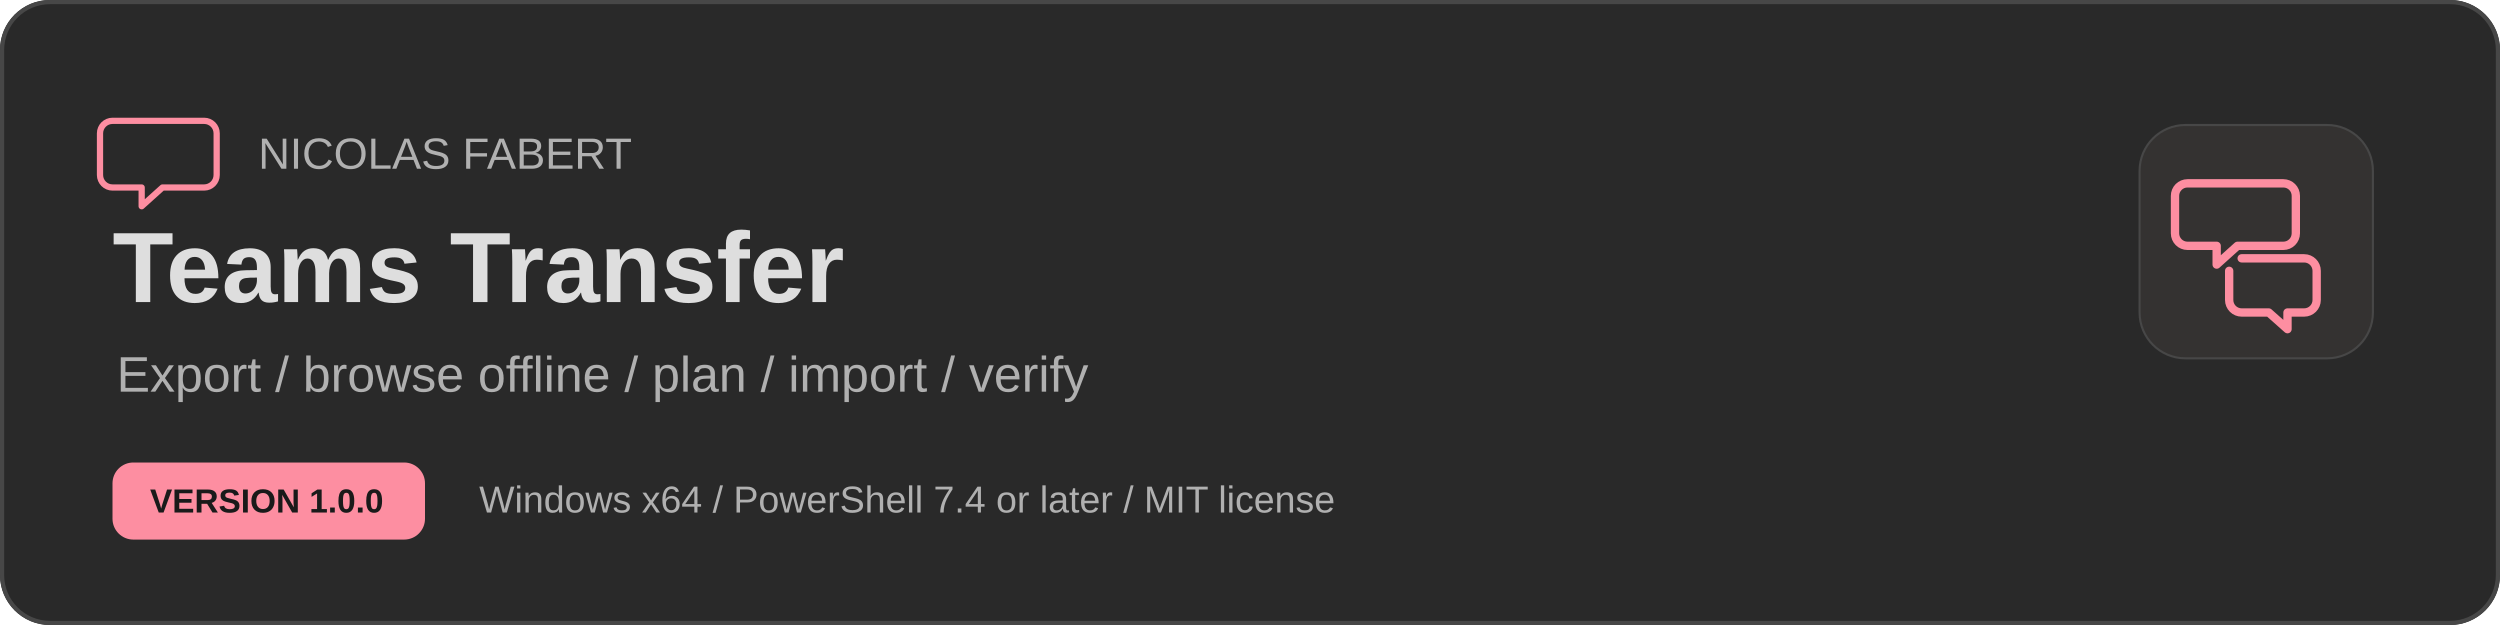
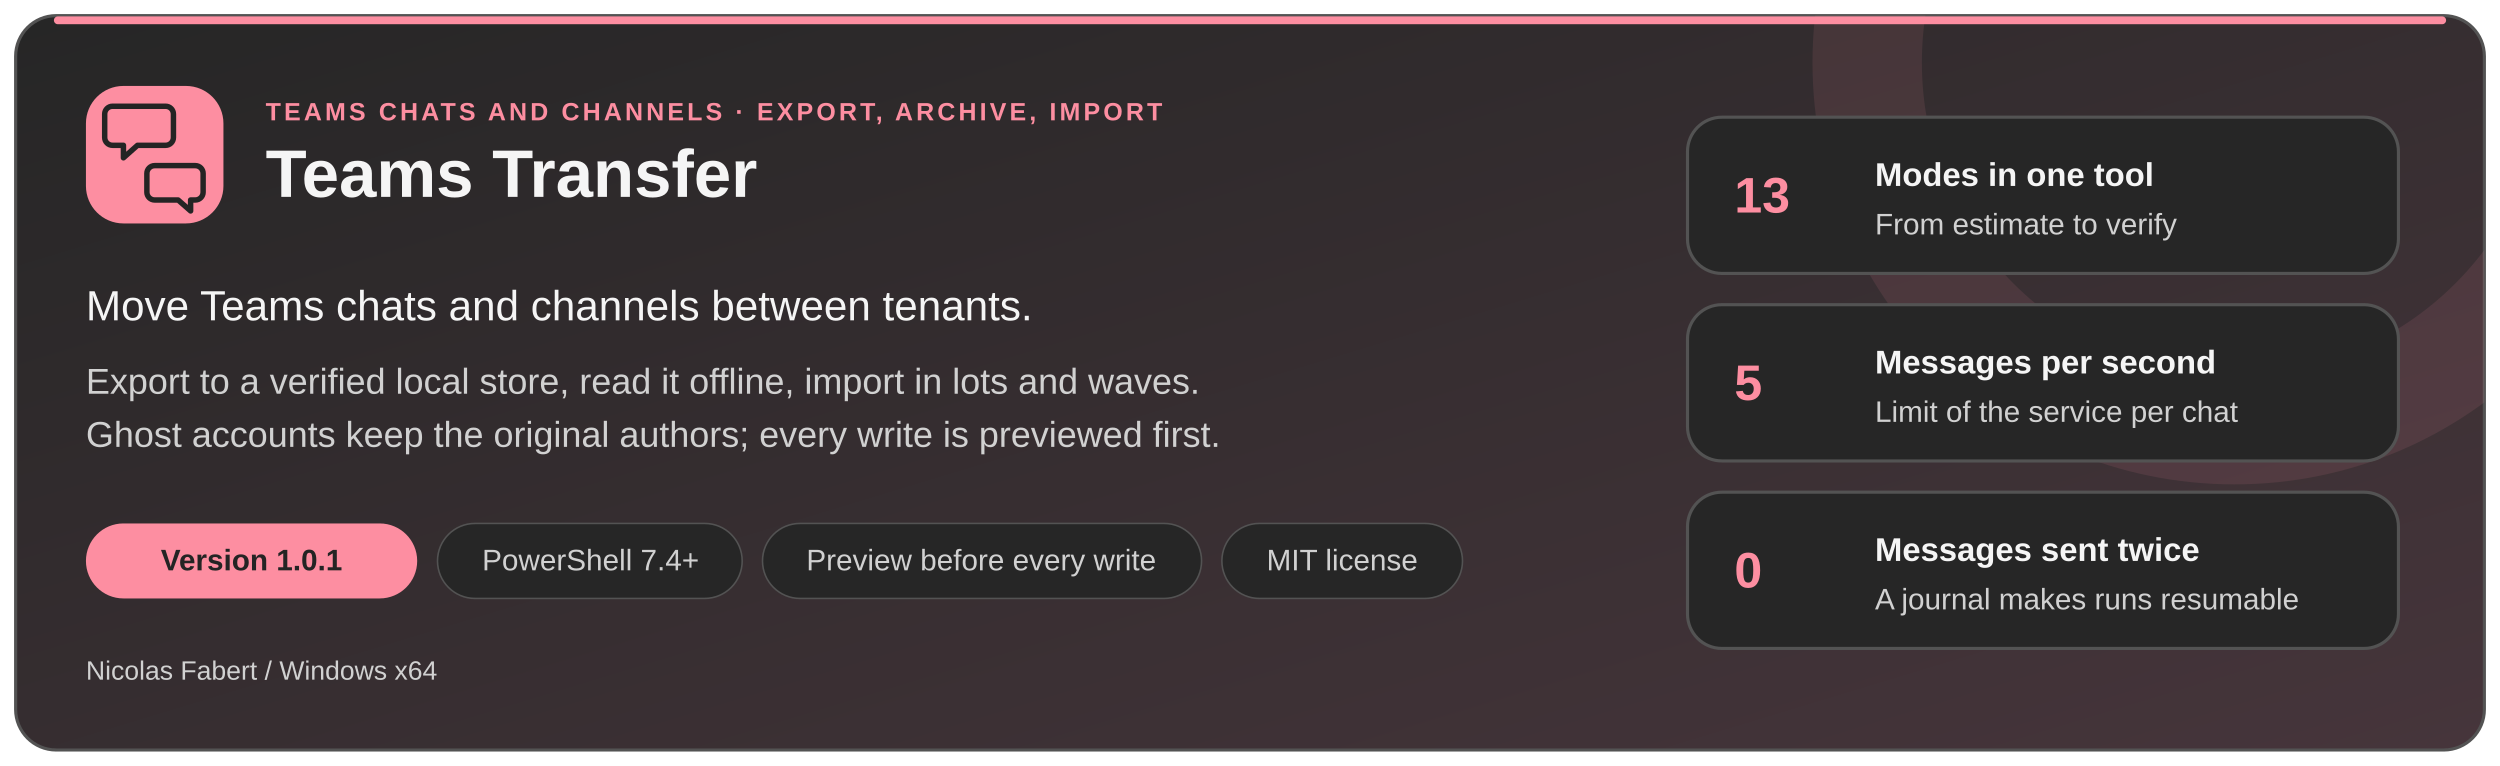
- <svg xmlns="http://www.w3.org/2000/svg" width="1200" height="300" viewBox="0 0 1200 300" role="img" aria-labelledby="title desc">
-   <rect width="1200" height="300" rx="24" fill="#292929" />
-   <rect x="1" y="1" width="1198" height="298" rx="23" fill="none" stroke="#474747" stroke-width="2" />
-   <path d="M54 58h44a6 6 0 0 1 6 6v20a6 6 0 0 1-6 6H78l-10 9v-9H54a6 6 0 0 1-6-6V64a6 6 0 0 1 6-6z" fill="none" stroke="#fd8ea1" stroke-width="3" stroke-linejoin="round" />
-   <text x="124" y="81" font-family="Segoe UI,Arial,sans-serif" font-size="21" fill="#b0b0b0">NICOLAS FABERT</text>
-   <text x="54" y="145" font-family="Segoe UI,Arial,sans-serif" font-size="48" font-weight="700" fill="#dedede">Teams Transfer</text>
-   <text x="56" y="188" font-family="Segoe UI,Arial,sans-serif" font-size="24" fill="#b0b0b0">Export / browse offline / plan / import / verify</text>
-   <rect x="54" y="222" width="150" height="37" rx="10" fill="#fd8ea1" />
-   <text x="72" y="246" font-family="Segoe UI,Arial,sans-serif" font-size="16" font-weight="600" fill="#1a1a1a">VERSION 1.0.0</text>
-   <text x="230" y="246" font-family="Segoe UI,Arial,sans-serif" font-size="18" fill="#b0b0b0">Windows x64 / PowerShell 7.4 or later / MIT license</text>
-   <rect x="1027" y="60" width="112" height="112" rx="22" fill="#343231" stroke="#474747" />
-   <path d="M1050 88h46a6 6 0 0 1 6 6v18a6 6 0 0 1-6 6h-22l-10 9v-9h-14a6 6 0 0 1-6-6V94a6 6 0 0 1 6-6z M1076 124h30a6 6 0 0 1 6 6v14a6 6 0 0 1-6 6h-8v8l-9-8h-13a6 6 0 0 1-6-6v-14" fill="none" stroke="#fd8ea1" stroke-width="4" stroke-linejoin="round" stroke-linecap="round" />
+ <svg xmlns="http://www.w3.org/2000/svg" width="1600" height="490" viewBox="0 0 1600 490" role="img" aria-labelledby="title desc">
+   <defs>
+     <linearGradient id="surface" x1="0" y1="0" x2="1" y2="1">
+       <stop stop-color="#262626" />
+       <stop offset="1" stop-color="#46353b" />
+     </linearGradient>
+     <clipPath id="card">
+       <rect x="10" y="10" width="1580" height="470" rx="26" />
+     </clipPath>
+   </defs>
+   <rect x="10" y="10" width="1580" height="470" rx="26" fill="url(#surface)" stroke="#535353" stroke-width="2" />
+   <g clip-path="url(#card)">
+     <circle cx="1430" cy="40" r="235" fill="none" stroke="#fd8ea1" stroke-opacity=".1" stroke-width="70" />
+   </g>
+   <path d="M37 13H1563" stroke="#fd8ea1" stroke-width="5" stroke-linecap="round" />
+   <g font-family="Segoe UI, Arial, sans-serif">
+     <rect x="55" y="55" width="88" height="88" rx="24" fill="#fd8ea1" />
+     <g fill="none" stroke="#242424" stroke-width="3.5" stroke-linejoin="round" stroke-linecap="round">
+       <path d="M72 68h34a5 5 0 0 1 5 5v15a5 5 0 0 1-5 5H88l-9 8v-8h-7a5 5 0 0 1-5-5V73a5 5 0 0 1 5-5z" />
+       <path d="M99 106h26a5 5 0 0 1 5 5v12a5 5 0 0 1-5 5h-3v7l-8-7H99a5 5 0 0 1-5-5v-12a5 5 0 0 1 5-5z" />
+     </g>
+     <text x="170" y="77" fill="#fd8ea1" font-size="16" font-weight="700" letter-spacing="2">TEAMS CHATS AND CHANNELS · EXPORT, ARCHIVE, IMPORT</text>
+     <text x="170" y="126" fill="#f5f5f5" font-size="43" font-weight="700">Teams Transfer</text>
+     <text x="55" y="205" fill="#f5f5f5" font-size="27">Move Teams chats and channels between tenants.</text>
+     <text x="55" y="252" fill="#d1d1d1" font-size="23">Export to a verified local store, read it offline, import in lots and waves.</text>
+     <text x="55" y="286" fill="#d1d1d1" font-size="23">Ghost accounts keep the original authors; every write is previewed first.</text>
+     <rect x="55" y="335" width="212" height="48" rx="24" fill="#fd8ea1" />
+     <text x="161" y="365" text-anchor="middle" fill="#242424" font-size="19" font-weight="600">Version 1.0.1</text>
+     <rect x="280" y="335" width="195" height="48" rx="24" fill="#262626" stroke="#535353" />
+     <text x="378" y="365" text-anchor="middle" fill="#d1d1d1" font-size="19">PowerShell 7.4+</text>
+     <rect x="488" y="335" width="281" height="48" rx="24" fill="#262626" stroke="#535353" />
+     <text x="628" y="365" text-anchor="middle" fill="#d1d1d1" font-size="19">Preview before every write</text>
+     <rect x="782" y="335" width="154" height="48" rx="24" fill="#262626" stroke="#535353" />
+     <text x="859" y="365" text-anchor="middle" fill="#d1d1d1" font-size="19">MIT license</text>
+     <text x="55" y="435" fill="#d1d1d1" font-size="17">Nicolas Fabert / Windows x64</text>
+     <g fill="#262626" stroke="#535353" stroke-width="2">
+       <rect x="1080" y="75" width="455" height="100" rx="22" />
+       <rect x="1080" y="195" width="455" height="100" rx="22" />
+       <rect x="1080" y="315" width="455" height="100" rx="22" />
+     </g>
+     <g fill="#fd8ea1" font-weight="700" font-size="32">
+       <text x="1110" y="136">13</text>
+       <text x="1110" y="256">5</text>
+       <text x="1110" y="376">0</text>
+     </g>
+     <g fill="#f5f5f5" font-size="21" font-weight="600">
+       <text x="1200" y="119">Modes in one tool</text>
+       <text x="1200" y="239">Messages per second</text>
+       <text x="1200" y="359">Messages sent twice</text>
+     </g>
+     <g fill="#d1d1d1" font-size="19">
+       <text x="1200" y="150">From estimate to verify</text>
+       <text x="1200" y="270">Limit of the service per chat</text>
+       <text x="1200" y="390">A journal makes runs resumable</text>
+     </g>
+   </g>
</svg>
